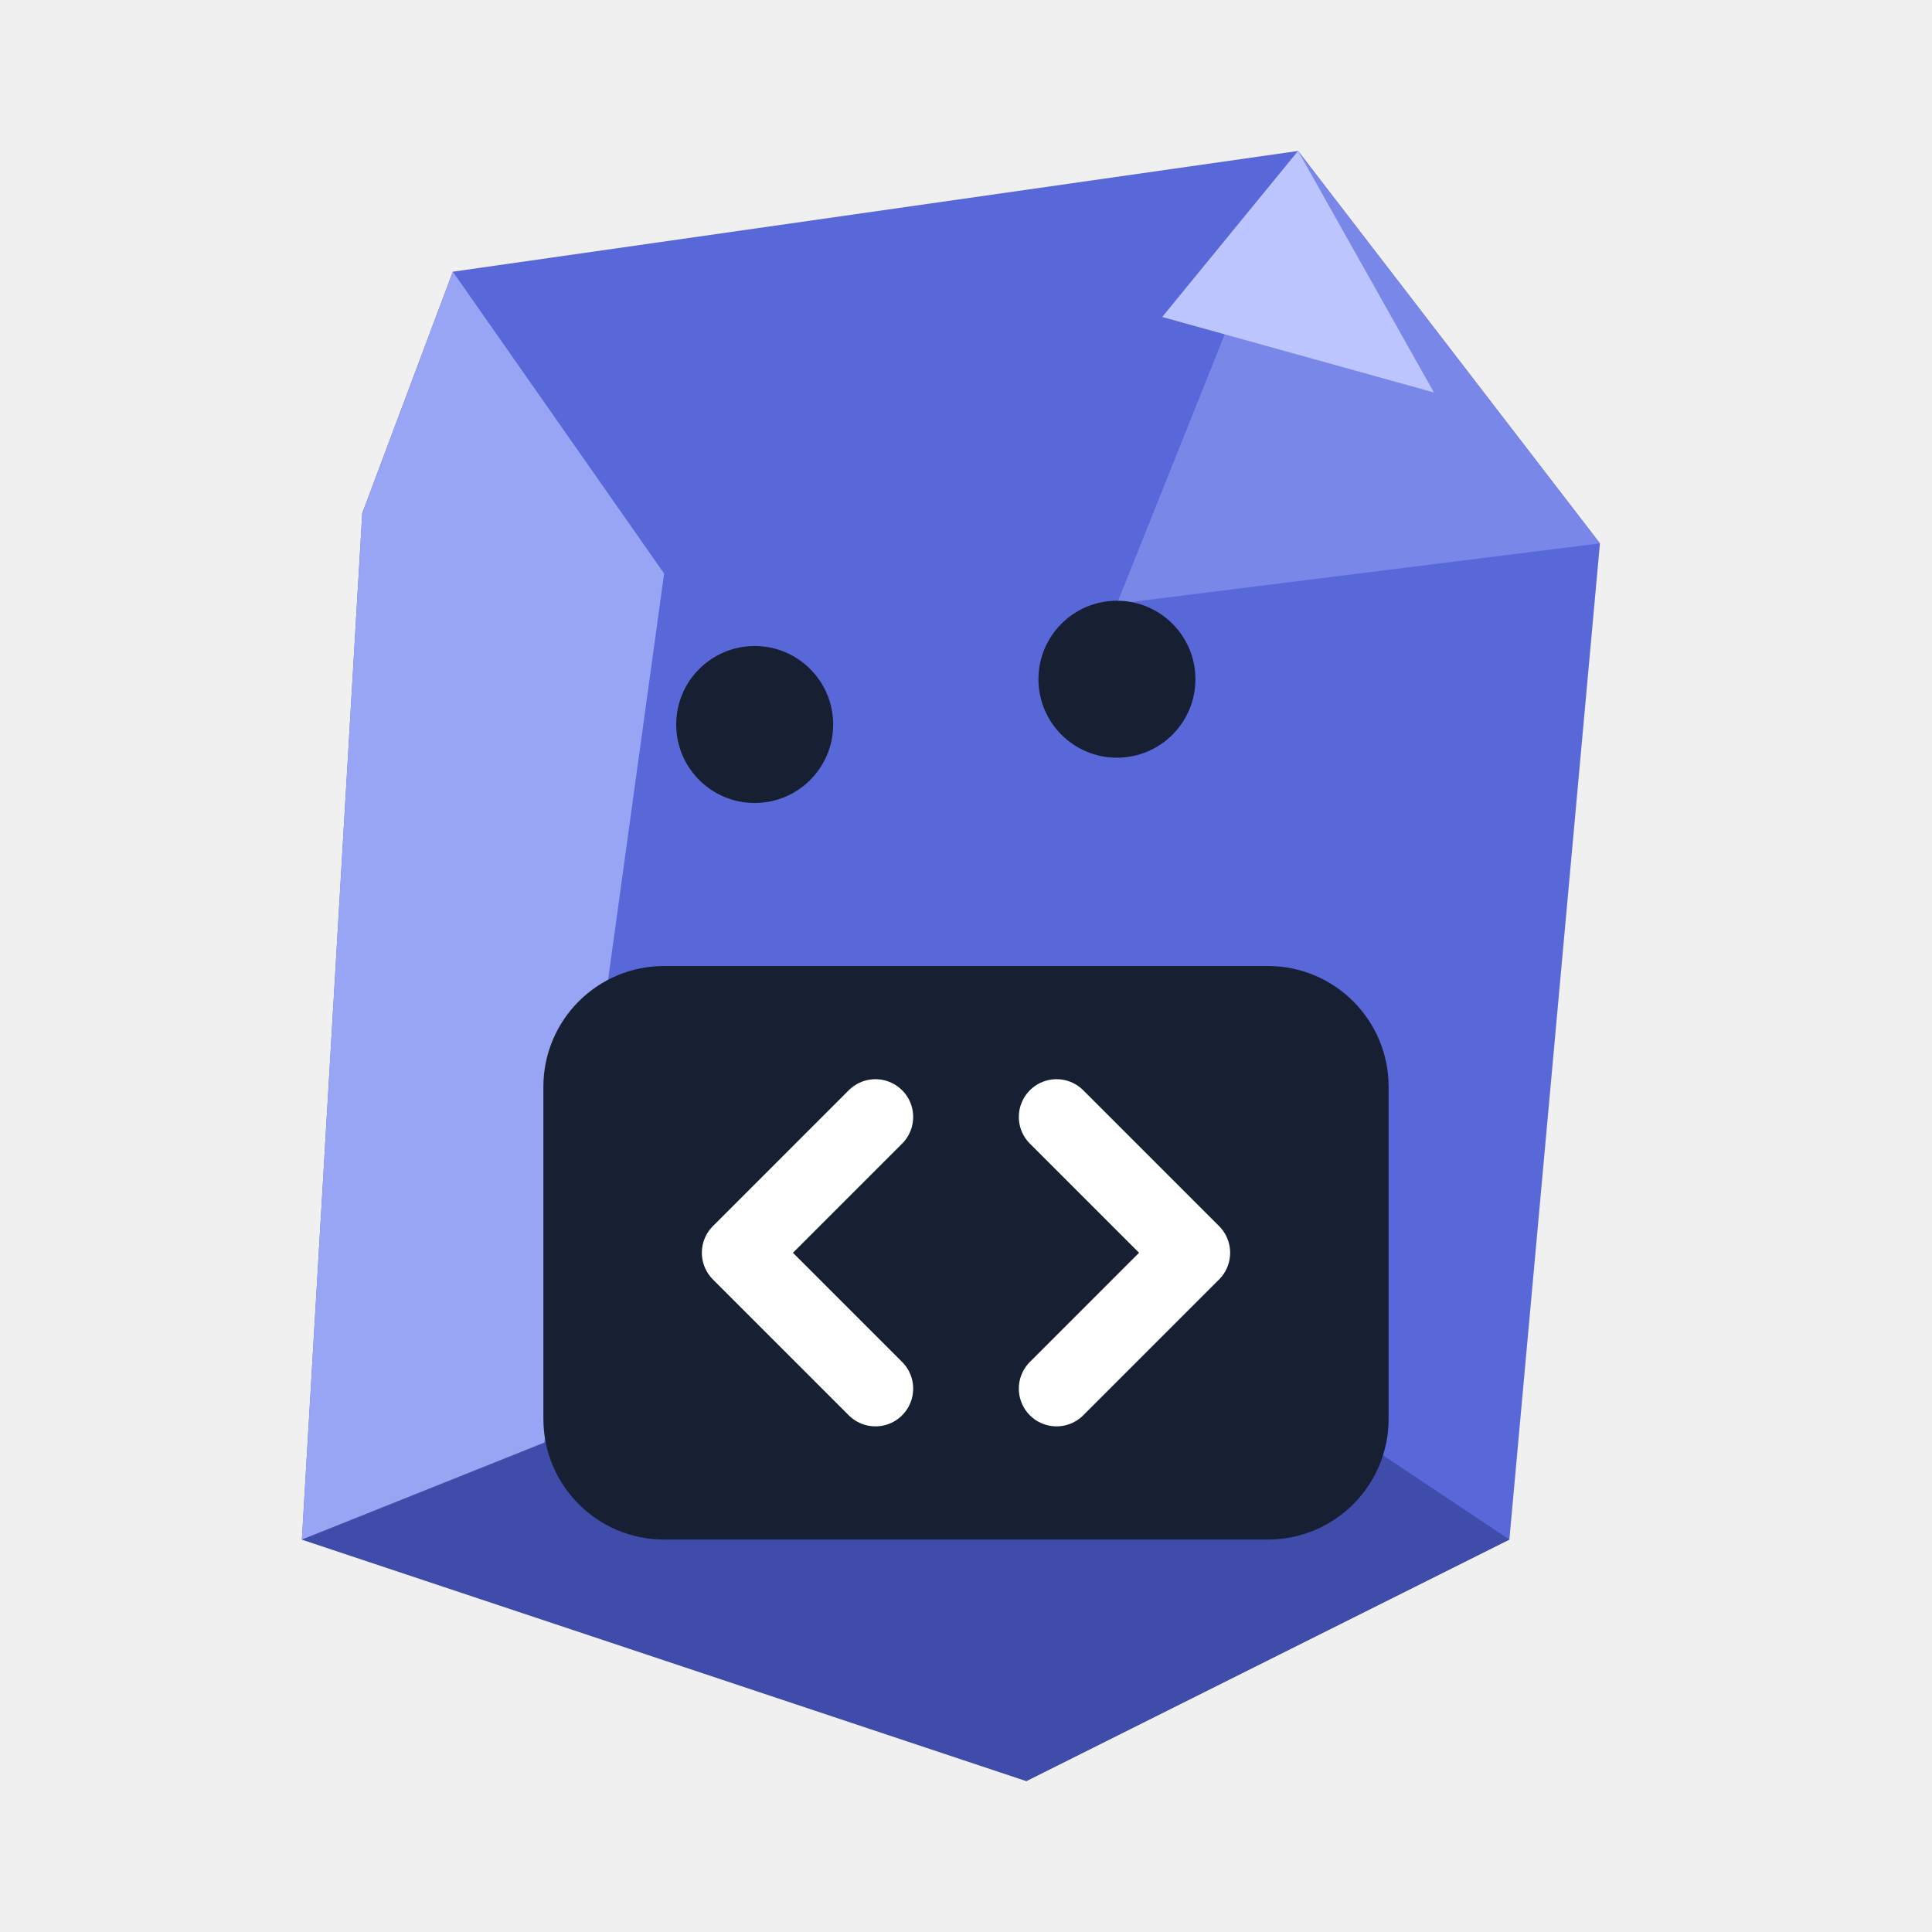
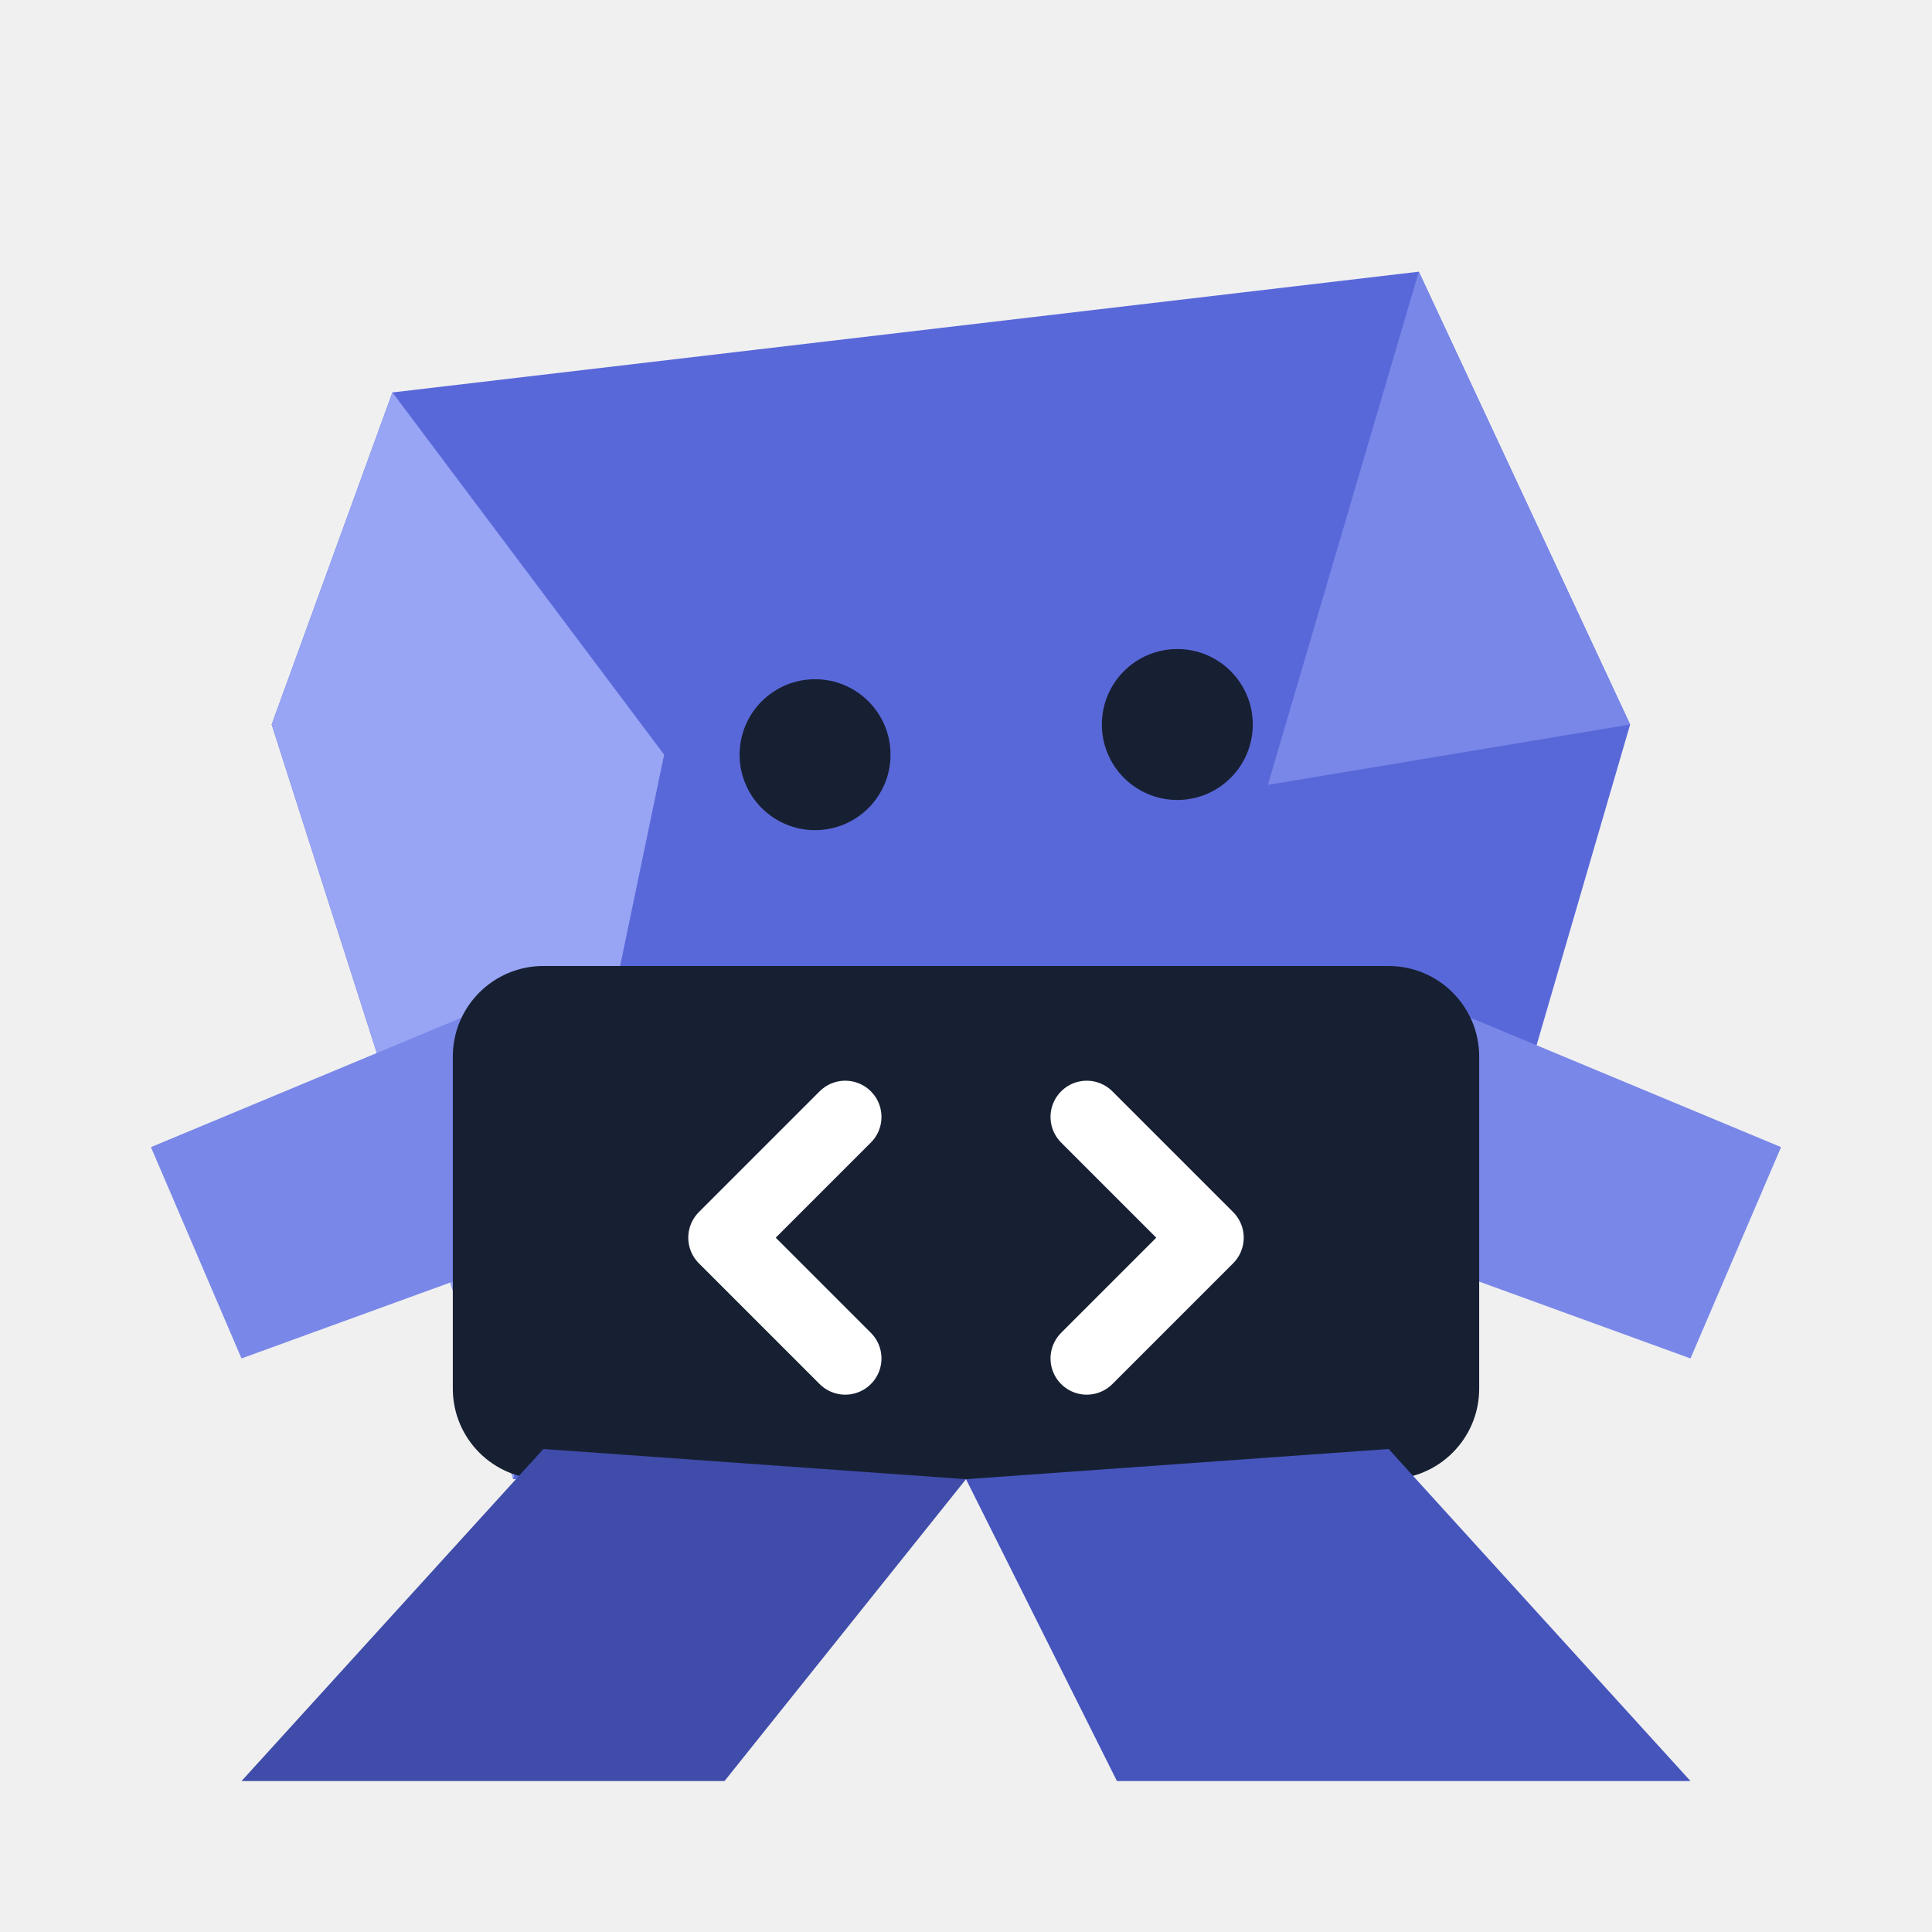
<svg xmlns="http://www.w3.org/2000/svg" viewBox="0 0 64 64" role="img" aria-labelledby="title desc">
-   <path d="M15 9 43 5l10 13-3 33-16 8-24-8 2-34Z" fill="#5968D9" />
-   <path d="m15 9 7 10-4 29-8 3 2-34Z" fill="#98A4F4" />
-   <path d="m43 5-6 15 16-2Z" fill="#7987E8" />
-   <path d="m10 51 25-10 15 10-16 8Z" fill="#3F4CAA" />
-   <circle cx="25" cy="24" r="2.6" fill="#172033" />
-   <circle cx="37" cy="22.5" r="2.6" fill="#172033" />
-   <rect x="18" y="32" width="28" height="19" rx="4" fill="#172033" />
-   <path d="m29 37-4.5 4.5L29 46m6-9 4.5 4.5L35 46" fill="none" stroke="#fff" stroke-linecap="round" stroke-linejoin="round" stroke-width="2.5" />
-   <path d="m38.5 10.5 4.5-5.5 4.5 8Z" fill="#BDC5FF" />
+   <path d="m13 13 34-4 7 15-7 24-30 1-8-25Z" fill="#5968D9" />
+   <path d="m13 13 9 12-5 24-8-25Z" fill="#98A4F4" />
+   <path d="m47 9-5 17 12-2Z" fill="#7987E8" />
+   <path d="m17 33-12 5 3 7 11-4Z" fill="#7987E8" />
+   <path d="m47 33 12 5-3 7-11-4Z" fill="#7987E8" />
+   <rect x="15" y="32" width="34" height="17" rx="3" fill="#172033" />
+   <path d="m28 37-4 4 4 4m8-8 4 4-4 4" fill="none" stroke="#fff" stroke-linecap="round" stroke-linejoin="round" stroke-width="2.4" />
+   <path d="m18 48 14 1-8 10H8Z" fill="#3F4CAA" />
+   <path d="m32 49 14-1 10 11H37Z" fill="#4655BC" />
+   <circle cx="27" cy="25" r="2.5" fill="#172033" />
+   <circle cx="39" cy="24" r="2.5" fill="#172033" />
</svg>
